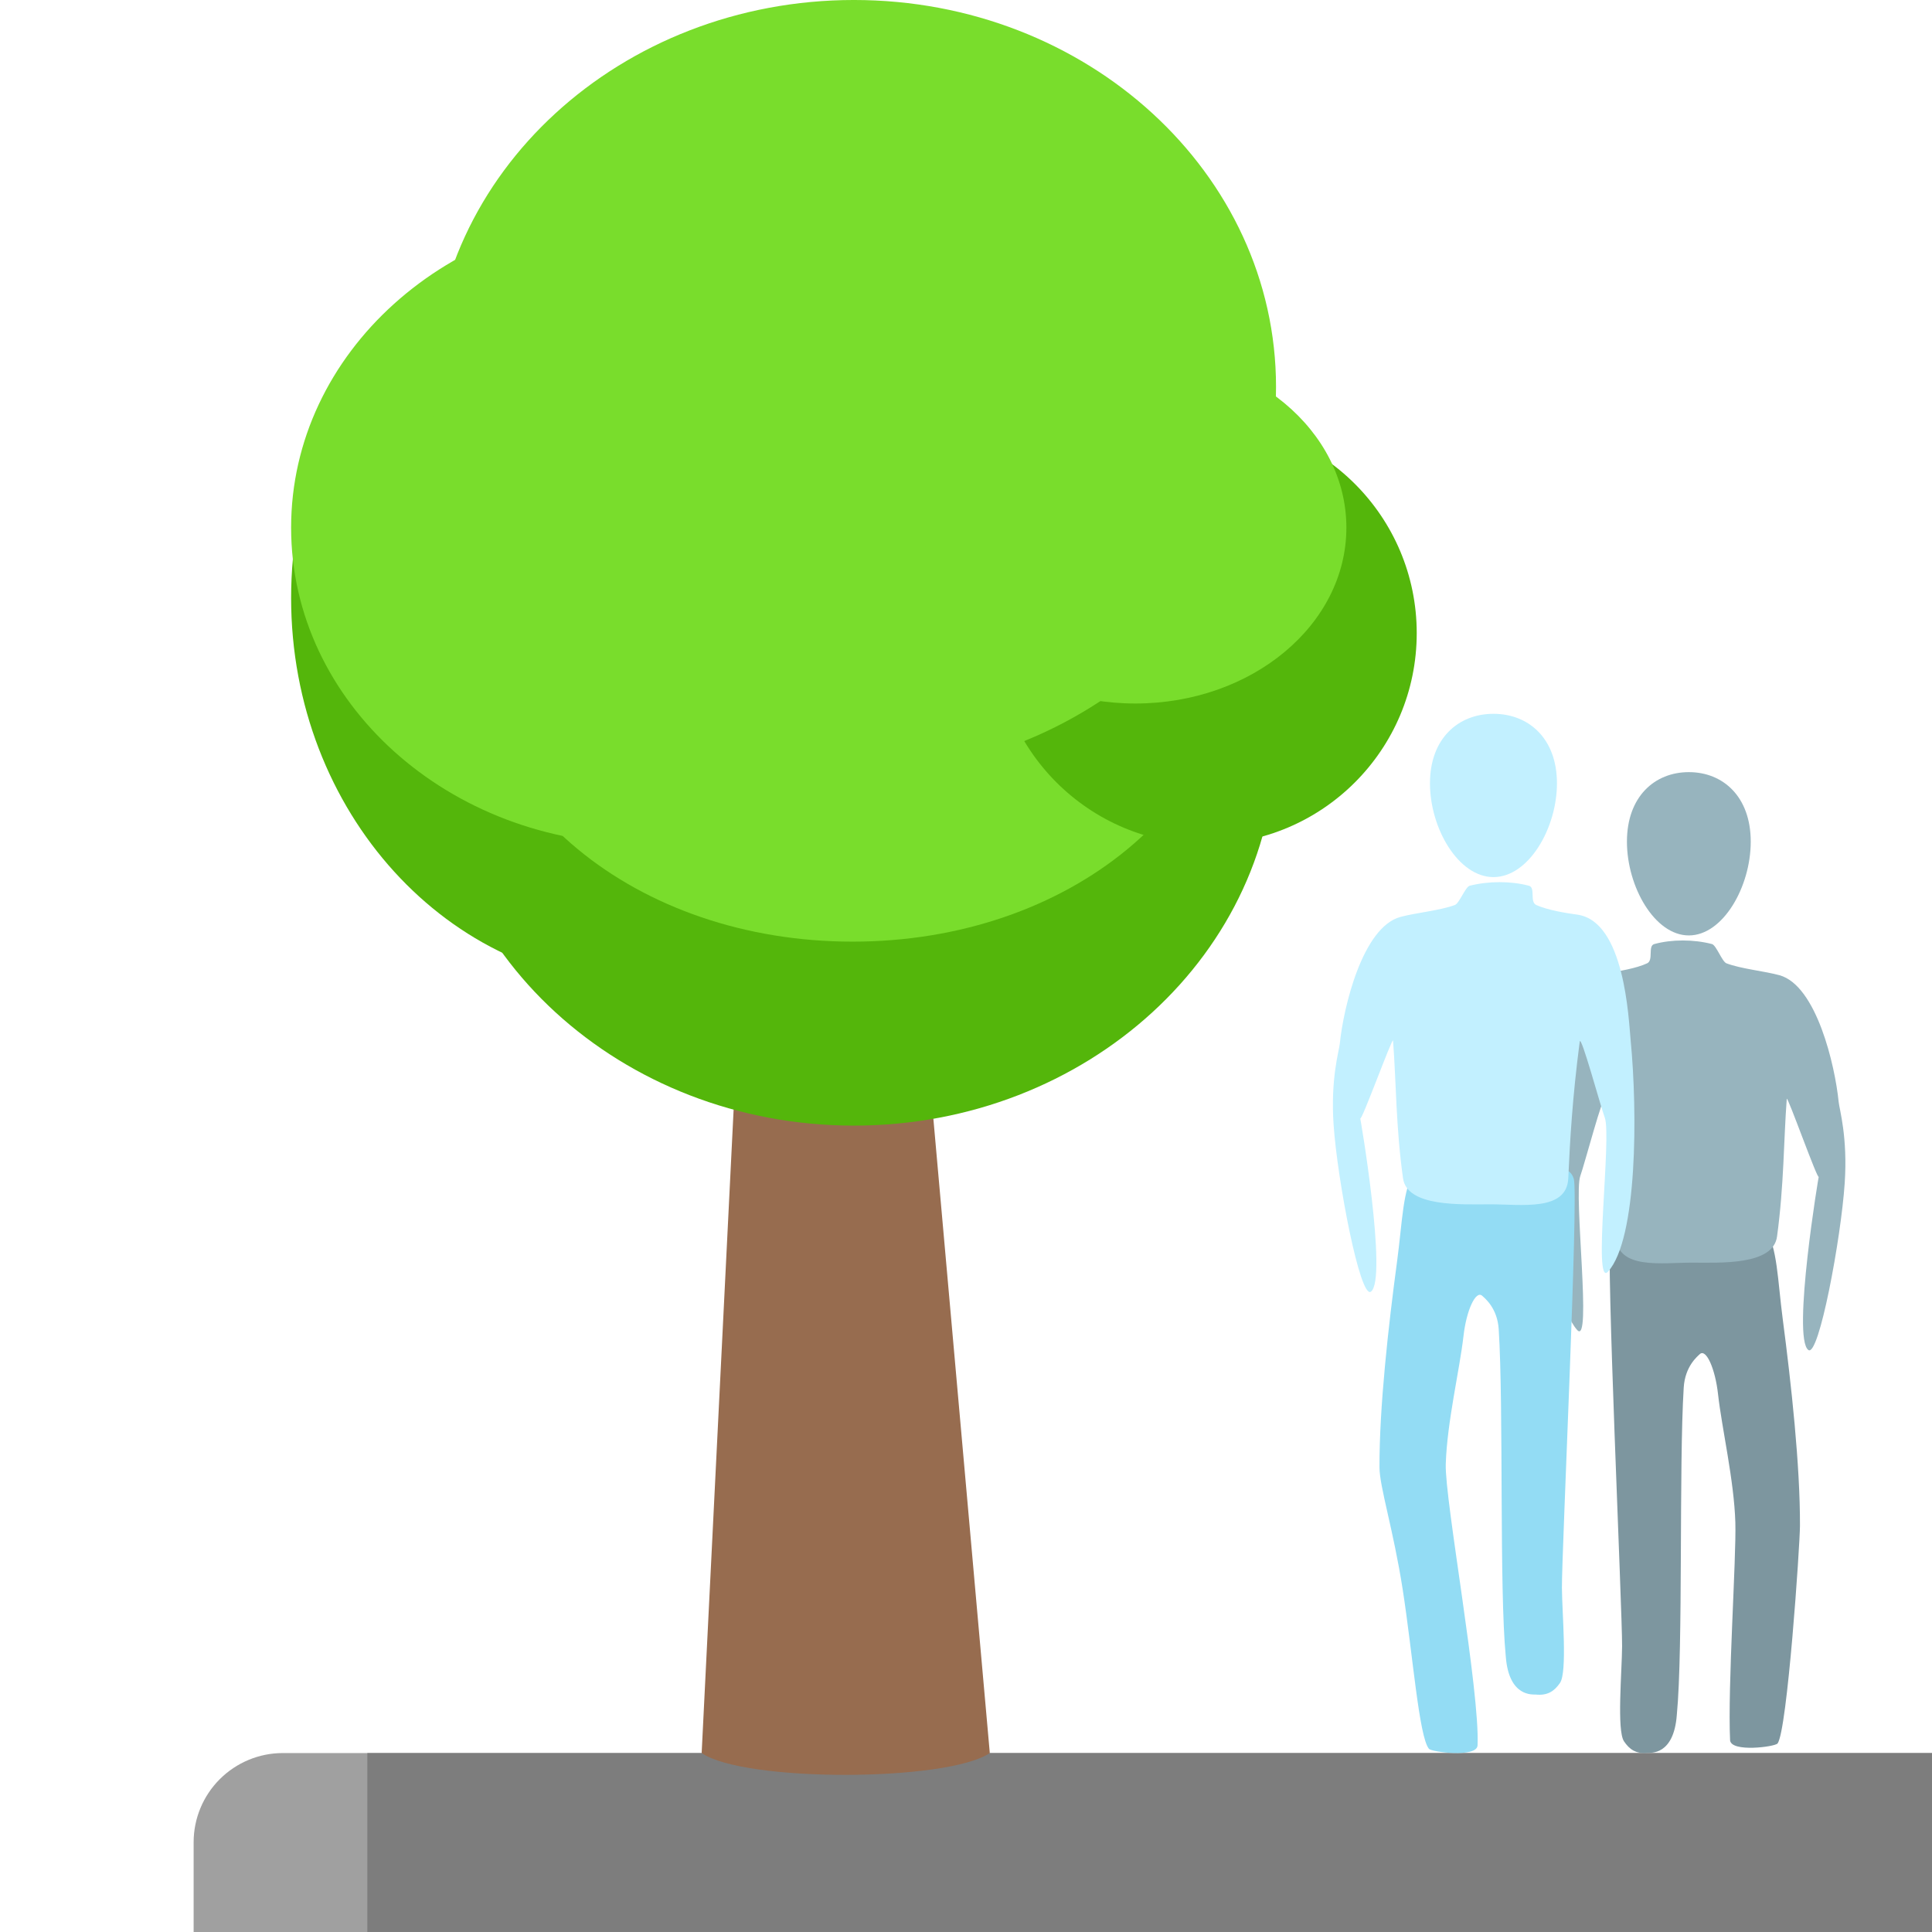
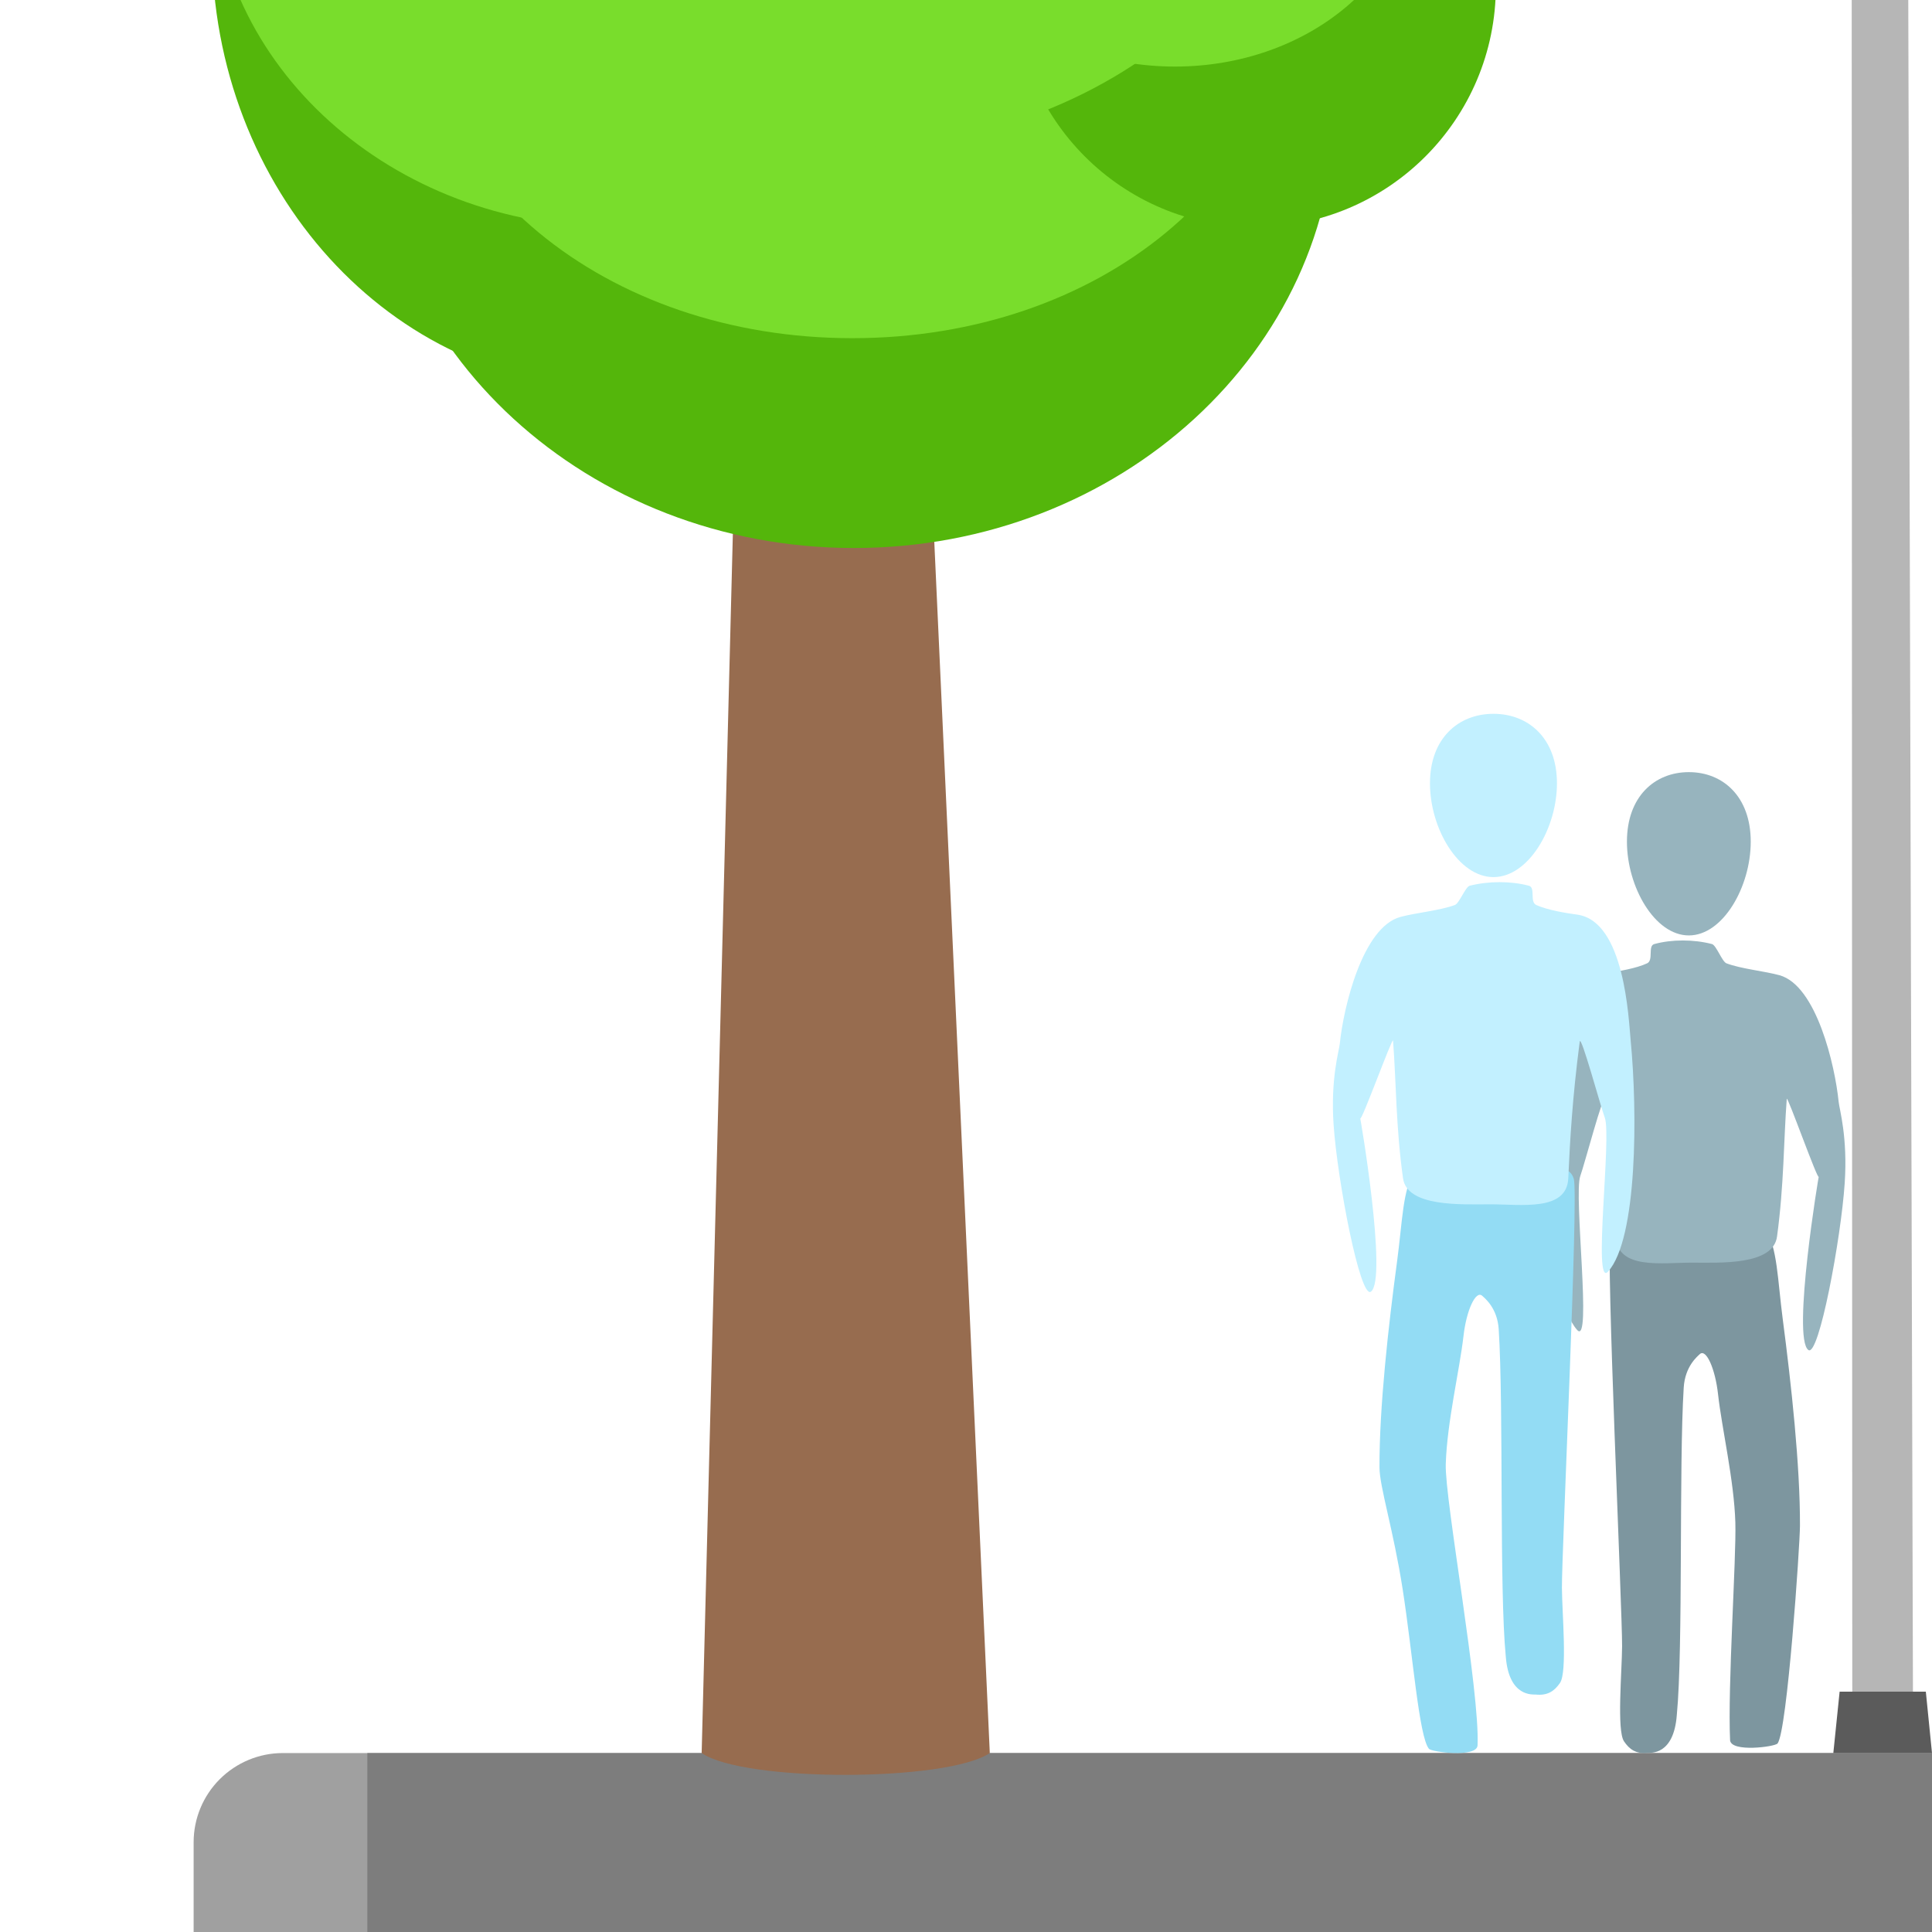
<svg xmlns="http://www.w3.org/2000/svg" width="100%" height="100%" viewBox="0 0 26 26" version="1.1" xml:space="preserve" style="fill-rule:evenodd;clip-rule:evenodd;stroke-linejoin:round;stroke-miterlimit:2;">
  <g transform="matrix(1,0,0,1,13,0)">
    <g id="b">
      <g id="Sidewalk-Right-Grass">
        <g transform="matrix(0.995495,0,0,1,-10.3942,-0.690176)">
-           <path d="M26,25.482C26,25.164 25.873,24.859 25.647,24.634C25.421,24.409 25.114,24.282 24.795,24.282C20.441,24.282 5.559,24.282 1.205,24.282C0.886,24.282 0.579,24.409 0.353,24.634C0.127,24.859 -0,25.164 -0,25.482C0,25.772 0,26.69 0,26.69L26,26.69L26,25.482Z" style="fill:rgb(160,160,160);" />
+           <path d="M26,25.482C26,25.164 25.873,24.859 25.647,24.634C25.421,24.409 25.114,24.282 24.795,24.282C20.441,24.282 5.559,24.282 1.205,24.282C0.886,24.282 0.579,24.409 0.353,24.634C0.127,24.859 -0,25.164 -0,25.482C0,25.772 0,39.69 0,39.69L26,39.69L26,25.482Z" style="fill:rgb(160,160,160);" />
        </g>
        <g transform="matrix(1.10321,0,0,1,-11.6013,-0.690176)">
-           <rect x="3.213" y="24.282" width="19.087" height="2.408" style="fill:rgb(125,125,125);" />
+           <rect x="3.213" y="24.282" width="19.087" height="15.408" style="fill:rgb(125,125,125);" />
        </g>
        <g id="Tree-median" transform="matrix(1.2381,0,0,1.2381,-52.2704,36.0249)">
          <g id="Path_3564" transform="matrix(1,0,0,1,39.345,-15.422)">
-             <path d="M0.35,-1.667L2.505,-1.667L3.132,5.38C2.661,5.695 0.459,5.697 0,5.38L0.35,-1.667Z" style="fill:rgb(151,108,79);fill-rule:nonzero;" />
+             <path d="M0.35,-8.3L2.505,-8.3L3.132,5.38C2.661,5.695 0.459,5.697 0,5.38L0.35,-8.3Z" style="fill:rgb(151,108,79);fill-rule:nonzero;" />
          </g>
-           <g transform="matrix(0.764682,0,0,0.764682,9.64805,-6.84706)">
+           <g transform="matrix(0.87219,0,0,0.87219,5.2402,-11.7172)">
            <g id="Ellipse_885" transform="matrix(1,0,0,1,35,-24.097)">
              <ellipse cx="6" cy="5.5" rx="6" ry="5.5" style="fill:rgb(84,182,11);" />
            </g>
            <g id="Ellipse_886" transform="matrix(1,0,0,1,33,-26.097)">
              <ellipse cx="5" cy="5.5" rx="5" ry="5.5" style="fill:rgb(84,182,11);" />
            </g>
            <g id="Path_3565" transform="matrix(1,0,0,1,35.456,-25.286)">
              <path d="M5.525,0C8.576,0 11.05,2.2 11.05,4.911C11.05,7.622 8.576,9.574 5.525,9.574C2.474,9.574 0,7.623 0,4.911C0,2.199 2.474,0 5.525,0Z" style="fill:rgb(121,221,44);fill-rule:nonzero;" />
            </g>
            <g id="Ellipse_887" transform="matrix(1,0,0,1,33,-26.097)">
              <ellipse cx="5" cy="4.5" rx="5" ry="4.5" style="fill:rgb(121,221,44);" />
            </g>
            <g id="Ellipse_883" transform="matrix(1,0,0,1,43,-23.097)">
              <circle cx="3" cy="3" r="3" style="fill:rgb(84,182,11);" />
            </g>
            <g id="Ellipse_888" transform="matrix(1,0,0,1,35,-29.097)">
              <ellipse cx="6" cy="5.5" rx="6" ry="5.5" style="fill:rgb(121,221,44);" />
            </g>
            <g id="Ellipse_889" transform="matrix(1,0,0,1,42,-24.097)">
              <ellipse cx="3" cy="2.5" rx="3" ry="2.5" style="fill:rgb(121,221,44);" />
            </g>
          </g>
        </g>
        <g transform="matrix(0.538296,0,0,0.538296,2.20049,9.23831)">
          <g transform="matrix(-0.975012,0,0,1,19.9658,1.45571)">
            <g transform="matrix(-0.842726,1.03204e-16,-1.11579e-16,-0.911114,17.3945,27.9104)">
              <path d="M10.977,17.122C10.831,16.699 11.336,6.86 11.329,5.898C11.324,5.198 11.164,3.586 11.387,3.287C11.551,3.067 11.752,2.935 12.108,2.97C12.181,2.977 12.901,2.887 12.994,4.011C13.19,5.854 13.056,10.841 13.204,12.993C13.244,13.579 13.621,13.848 13.692,13.91C13.884,14.074 14.163,13.514 14.249,12.807C14.364,11.876 14.737,10.447 14.775,9.29C14.807,8.312 14.538,4.782 14.615,3.314C14.652,2.979 15.976,3.136 16.058,3.227C16.354,3.556 16.739,8.668 16.741,9.202C16.748,10.845 16.476,13.091 16.218,14.864C16.06,15.945 16.056,16.84 15.692,17.34C15.2,18.016 14.307,17.064 13.25,16.985C12.328,16.916 11.218,17.816 10.977,17.122Z" style="fill:rgb(125,150,159);fill-rule:nonzero;" />
            </g>
            <g transform="matrix(0.842726,0,0,0.842726,8.63844,6.4292)">
              <path d="M-3.674,-1.715C-3.115,-1.857 -2.45,-1.857 -1.918,-1.715C-1.714,-1.66 -1.903,-1.237 -1.701,-1.144C-1.377,-0.995 -0.825,-0.904 -0.486,-0.858C0.923,-0.667 1.038,2.221 1.101,2.879C1.304,4.995 1.306,8.759 0.43,9.732C-0.033,10.247 0.542,5.729 0.333,5.166C0.203,4.817 -0.379,2.663 -0.411,2.912C-0.627,4.567 -0.701,5.851 -0.75,6.962C-0.793,7.955 -2.15,7.735 -3.061,7.736C-3.929,7.737 -5.533,7.821 -5.653,6.962C-5.867,5.43 -5.853,4.119 -5.949,2.879C-5.959,2.742 -6.91,5.358 -6.924,5.185C-6.935,5.048 -6.099,9.975 -6.607,10.328C-6.925,10.549 -7.6,7.024 -7.712,5.378C-7.806,4.009 -7.552,3.197 -7.528,2.967C-7.418,1.888 -6.854,-0.485 -5.729,-0.79C-5.281,-0.911 -4.549,-0.981 -4.113,-1.144C-3.981,-1.194 -3.804,-1.681 -3.674,-1.715Z" style="fill:rgb(151,180,190);fill-rule:nonzero;" />
            </g>
            <g transform="matrix(0.451179,0,0,0.58023,4.54853,0.685696)">
              <path d="M3.518,0C5.46,0 7.036,1.055 7.036,2.996C7.036,4.938 5.46,7.036 3.518,7.036C1.576,7.036 0,4.938 0,2.996C0,1.055 1.576,0 3.518,0Z" style="fill:rgb(151,180,190);" />
            </g>
          </g>
          <g transform="matrix(1,0,0,1,2.96302,-0.00238321)">
            <g transform="matrix(-0.842726,1.03204e-16,-1.11579e-16,-0.911114,17.3945,27.9104)">
              <path d="M10.977,17.122C10.831,16.699 11.336,6.86 11.329,5.898C11.324,5.198 11.164,3.586 11.387,3.287C11.551,3.067 11.752,2.935 12.108,2.97C12.181,2.977 12.901,2.887 12.994,4.011C13.19,5.854 13.056,10.841 13.204,12.993C13.244,13.579 13.621,13.848 13.692,13.91C13.884,14.074 14.163,13.514 14.249,12.807C14.364,11.876 14.737,10.447 14.775,9.29C14.807,8.312 13.755,3.036 13.832,1.568C13.868,1.233 15.193,1.391 15.274,1.481C15.57,1.81 15.754,4.083 16.054,5.862C16.333,7.513 16.739,8.668 16.741,9.202C16.748,10.845 16.476,13.091 16.218,14.864C16.06,15.945 16.056,16.84 15.692,17.34C15.2,18.016 14.307,17.064 13.25,16.985C12.328,16.916 11.218,17.816 10.977,17.122Z" style="fill:rgb(147,220,244);fill-rule:nonzero;" />
            </g>
            <g transform="matrix(0.842726,0,0,0.842726,8.63844,6.4292)">
              <path d="M-3.674,-1.715C-3.115,-1.857 -2.45,-1.857 -1.918,-1.715C-1.714,-1.66 -1.903,-1.237 -1.701,-1.144C-1.377,-0.995 -0.825,-0.904 -0.486,-0.858C0.923,-0.667 1.038,2.221 1.101,2.879C1.304,4.995 1.306,8.759 0.43,9.732C-0.033,10.247 0.542,5.729 0.333,5.166C0.203,4.817 -0.379,2.663 -0.411,2.912C-0.627,4.567 -0.701,5.851 -0.75,6.962C-0.793,7.955 -2.15,7.735 -3.061,7.736C-3.929,7.737 -5.533,7.821 -5.653,6.962C-5.867,5.43 -5.853,4.119 -5.949,2.879C-5.959,2.742 -6.91,5.358 -6.924,5.185C-6.935,5.048 -6.099,9.975 -6.607,10.328C-6.925,10.549 -7.6,7.024 -7.712,5.378C-7.806,4.009 -7.552,3.197 -7.528,2.967C-7.418,1.888 -6.854,-0.485 -5.729,-0.79C-5.281,-0.911 -4.549,-0.981 -4.113,-1.144C-3.981,-1.194 -3.804,-1.681 -3.674,-1.715Z" style="fill:rgb(194,240,255);fill-rule:nonzero;" />
            </g>
            <g transform="matrix(0.451179,0,0,0.58023,4.54853,0.685696)">
              <path d="M3.518,0C5.46,0 7.036,1.055 7.036,2.996C7.036,4.938 5.46,7.036 3.518,7.036C1.576,7.036 0,4.938 0,2.996C0,1.055 1.576,0 3.518,0Z" style="fill:rgb(194,240,255);" />
            </g>
          </g>
        </g>
      </g>
    </g>
  </g>
+   <g id="Street-Lamp">
+     <g transform="matrix(1.01033,0,0,0.787888,-0.0874172,4.59095)">
+       <path d="M15.642,-28.594L14.912,-28.818L15.358,-29.249L24.921,-23.204L25.083,-0.219L25.107,-23.204L24.921,-23.763L14.912,-29.43L13.507,-29.249L12.61,-29.524C12.61,-29.524 12.669,-28.999 13.99,-28.594C15.31,-28.188 15.642,-28.594 15.642,-28.594Z" style="fill:rgb(255,225,0);" />
+     </g>
+     <path d="M15.716,-18.139L24.928,-13.37L25.182,5.477L25.596,5.477L25.182,-15.23L15.716,-18.873L15.716,-19.108L12.686,-19.598C12.686,-19.598 12.373,-19.633 12.378,-19.108C12.381,-18.763 12.653,-18.671 12.653,-18.671L15.716,-17.938L15.716,-18.139Z" style="fill:rgb(204,204,204);" />
+     <g transform="matrix(1.01033,0,0,0.787888,-0.0874172,4.59095)">
+       <path d="M25.462,-25.653L24.746,-25.653L24.759,23.592L25.568,23.592L25.462,-25.653Z" style="fill:rgb(182,182,182);" />
+     </g>
+     <g transform="matrix(1.80416,0,0,0.0403742,-19.9971,22.6396)">
+       <path d="M25.449,3.122L24.806,3.122L24.759,23.592L25.495,23.592L25.449,3.122Z" style="fill:rgb(91,91,91);" />
+     </g>
+   </g>
</svg>
